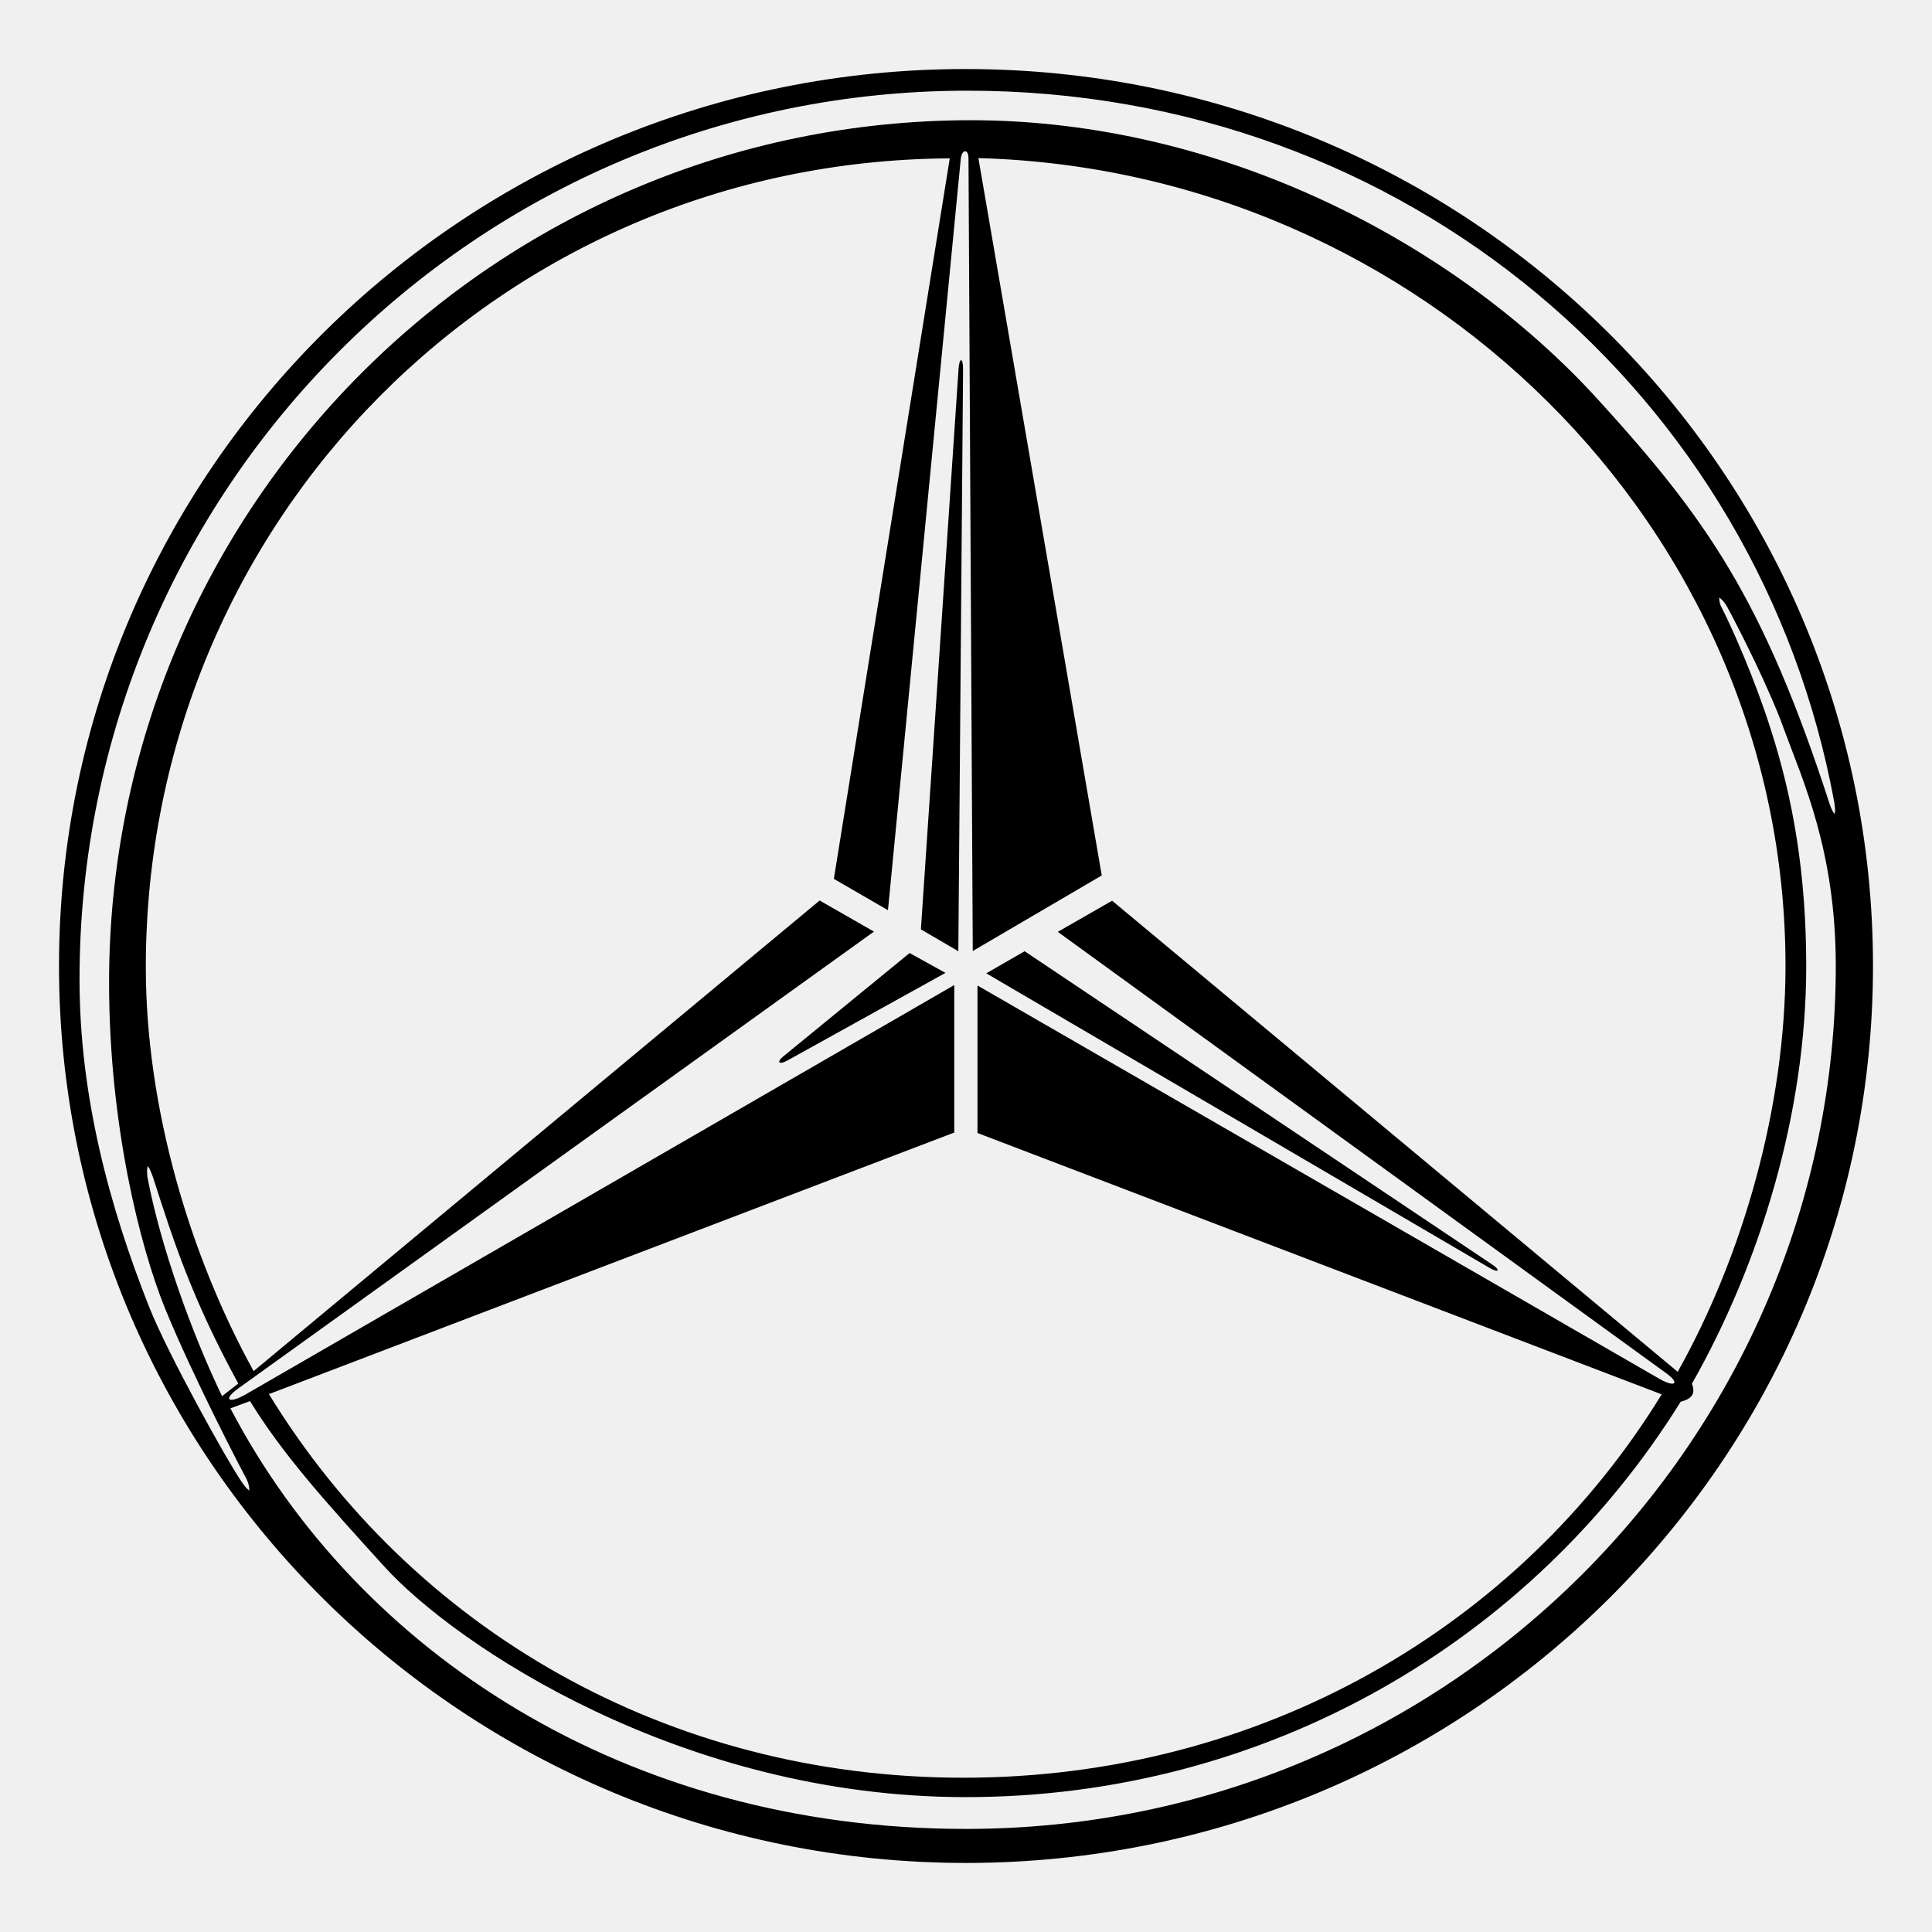
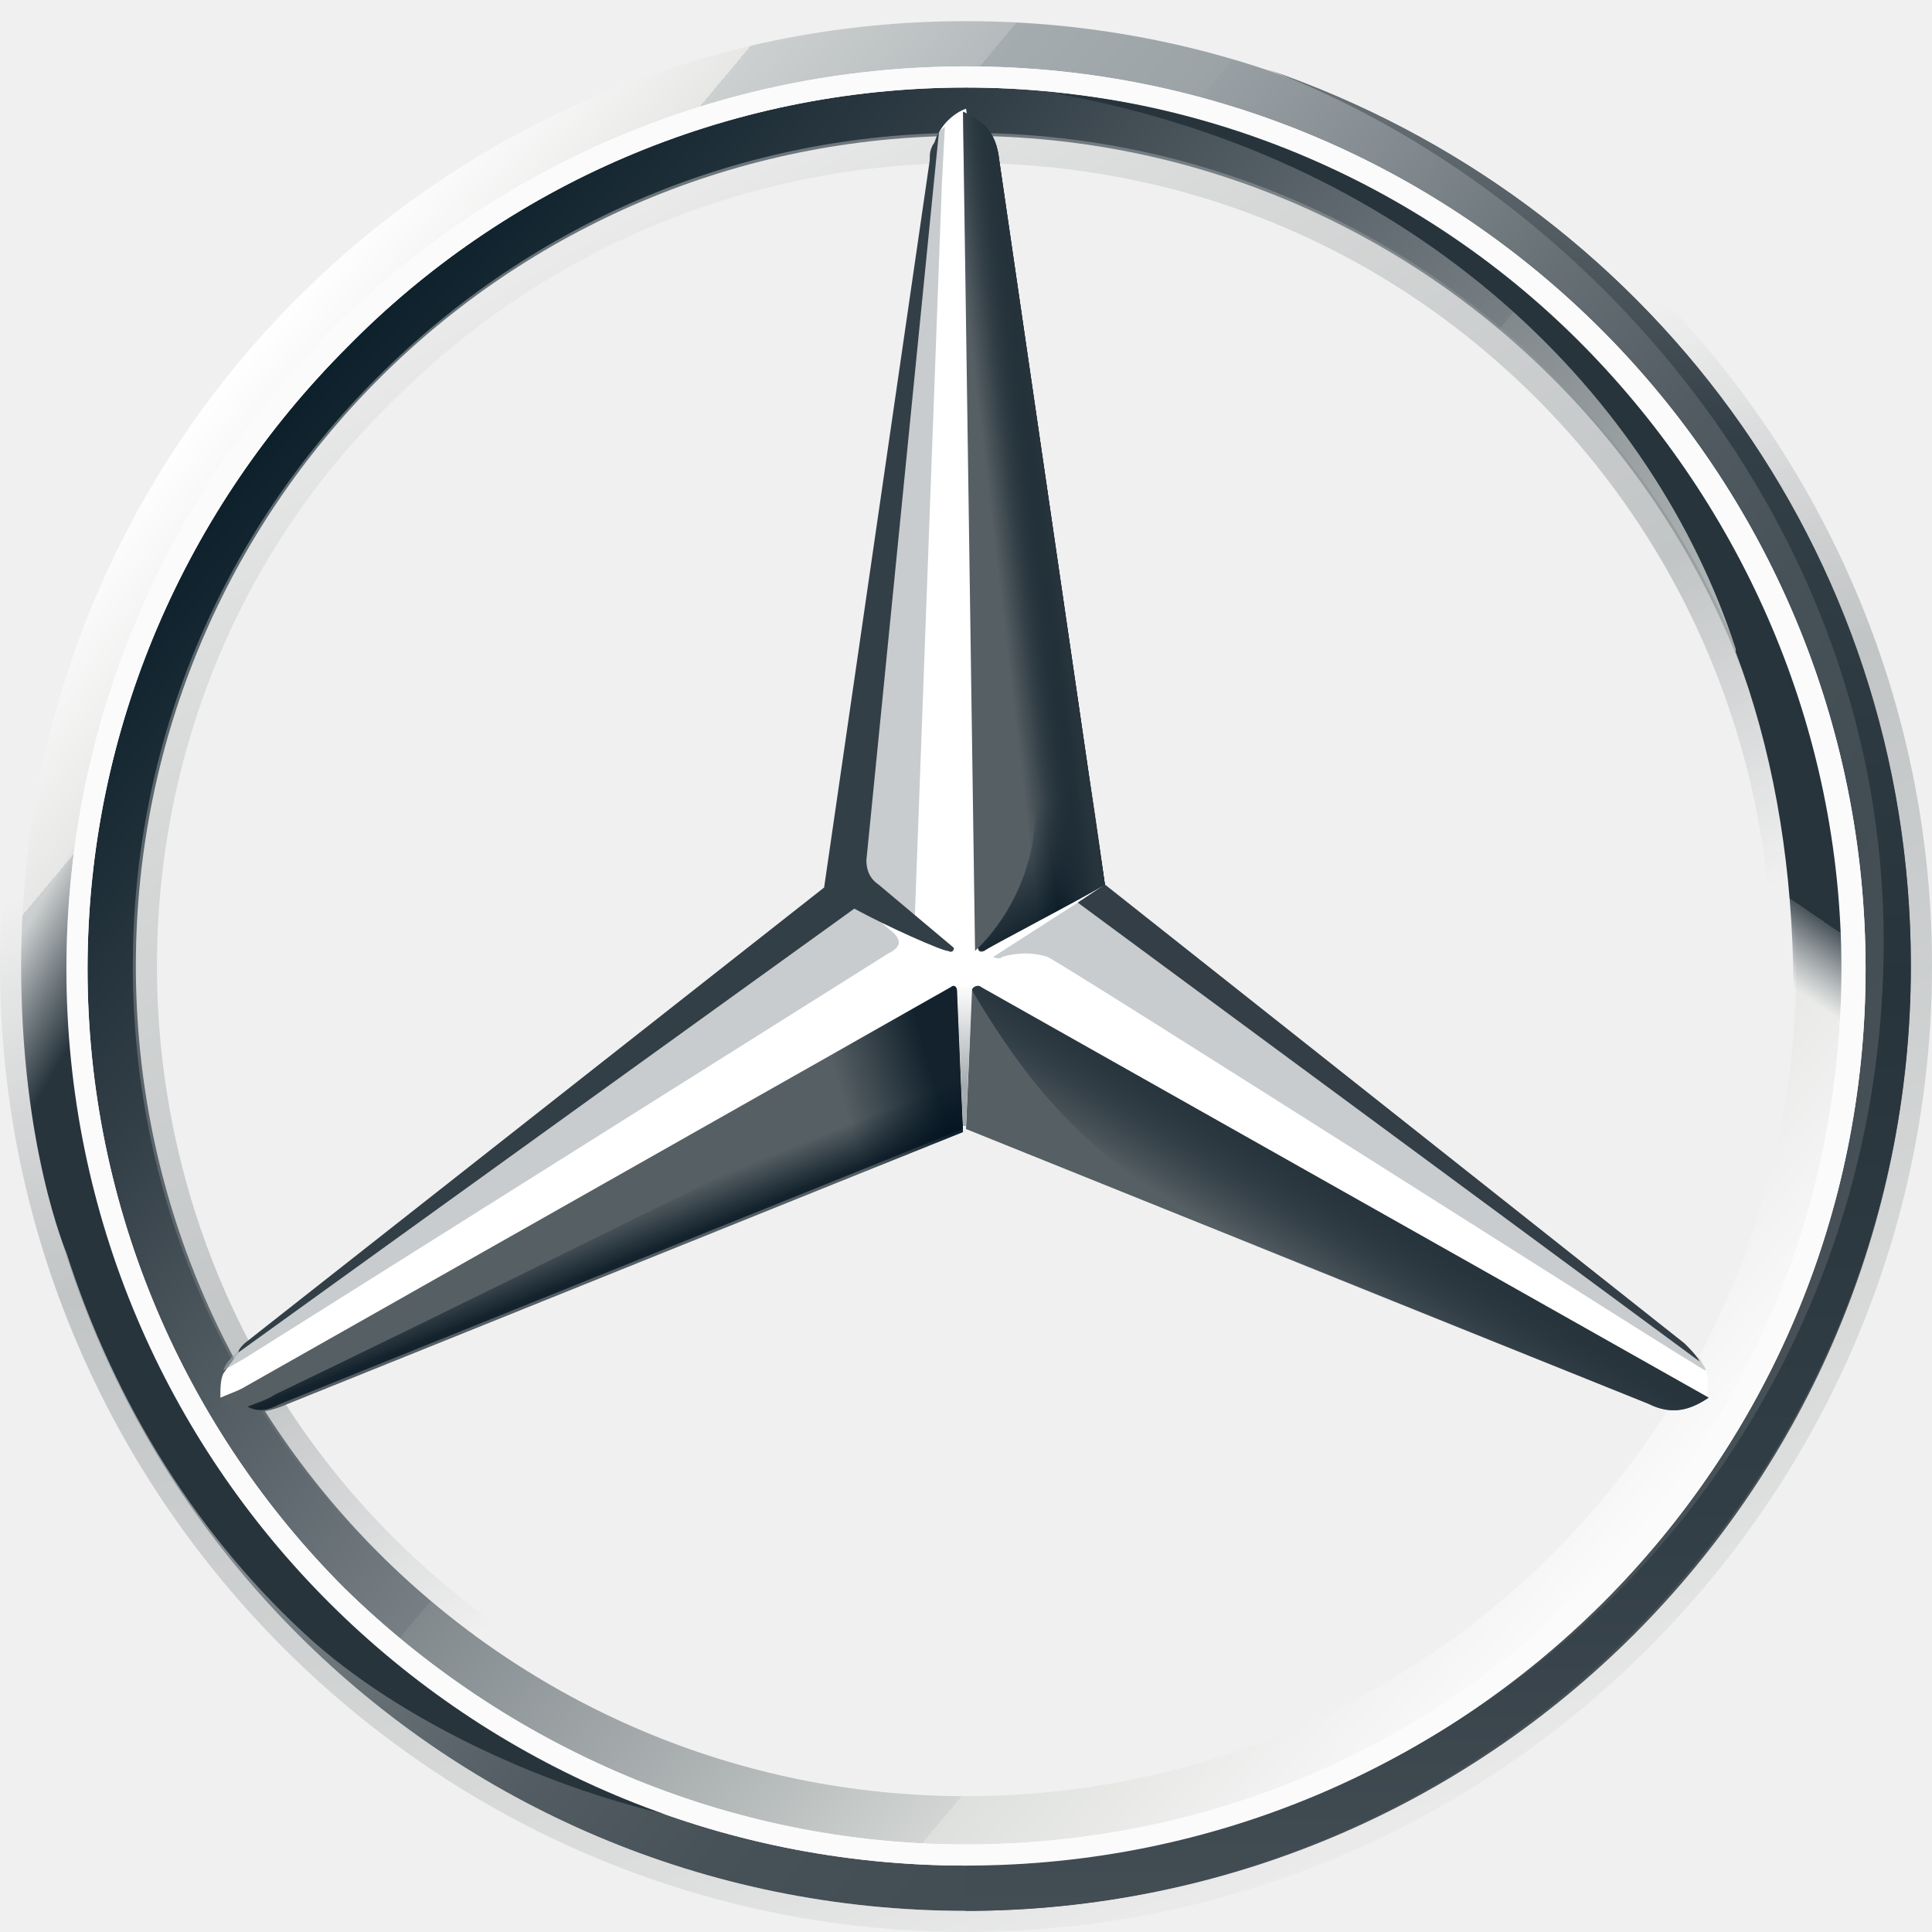
- <svg xmlns="http://www.w3.org/2000/svg" viewBox="0 0 192.756 192.756">
-   <g fill-rule="evenodd" clip-rule="evenodd">
-     <path d="M96.355 185.867c-49.97-.021-90.468-40.092-90.468-89.5 0-49.431 40.521-89.501 90.468-89.479 50.016 0 90.514 40.071 90.514 89.479 0 49.43-40.521 89.5-90.514 89.5zm-74.201-46.572l1.62-1.26c-4.68-8.572-6.479-14.287-8.527-20.631-.18-.473-.292-.789-.495-1.059-.135.359-.067.676-.045 1.08 1.305 6.93 4.455 15.661 7.447 21.87zm75.461-123.52l12.307 71.57-12.869 7.537-.427-79.084c0-.945-.63-.945-.765 0L88.593 90.81l-5.399-3.127 11.564-71.884c-44.818.269-80.209 36.245-80.209 80.703 0 14.039 4.41 28.799 10.754 40.295l56.473-46.955 5.421 3.104-63.401 45.561c-1.53 1.08-1.08 1.598.607.676l70.804-40.904v14.715l-68.375 26.098c14.309 23.377 39.688 38.271 69.297 38.271 29.542 0 55.348-14.916 69.657-38.248l-68.262-26.076V98.324l68.105 39.283c1.551.855 2.002.383.539-.652L105.535 92.97l5.422-3.105 56.428 47c6.48-11.564 10.754-26.346 10.754-40.498 0-43.896-36.493-79.399-80.524-80.592zm84.912 64.392c.156.428.291.788.494 1.035.135-.36.023-.675 0-1.08-7.447-40.678-42.725-71.074-86.486-71.074-48.98 0-88.601 39.711-88.601 88.668 0 11.564 2.948 22.59 6.953 32.691 1.845 4.656 7.739 15.277 9.179 17.369.315.449.45.674.81.945-.022-.428-.044-.631-.27-1.148-.248-.428-5.265-9.99-8.167-17.1-2.475-6.119-5.557-18.312-5.557-32.443 0-47.495 38.541-86.036 86.035-86.036 24.84.022 48.194 12.149 62.502 27.854 10.868 11.926 16.493 19.936 23.108 40.319zM24.943 139.789l-1.957.721c12.712 24.299 39.373 41.961 73.369 41.961 48.238.023 86.801-39.014 86.801-86.104 0-11.52-3.33-18.584-5.197-23.691-1.371-3.825-4.32-9.698-5.625-12.105-.27-.473-.449-.675-.809-.967.021.427.045.675.314 1.148 1.014 2.002 3.262 7.042 4.859 12.104 2.16 6.727 3.51 14.264 3.51 23.512 0 14.691-4.611 29.721-11.406 41.689.383.99.021 1.486-1.125 1.801-14.828 23.85-41.264 39.463-71.345 39.441-28.259 0-50.848-15.143-57.98-22.994-5.804-6.391-10.101-11.137-13.409-16.516zm66.935-47.067l3.735 2.182.473-58.07c0-1.17-.359-1.215-.45-.045l-3.758 55.933zm6.524 4.387l50.24 29.406c.9.518 1.08.203.227-.359l-46.641-31.252-3.826 2.205zm-7.649-2.025l-12.622 10.328c-.697.584-.382.854.45.383l15.749-8.73-3.577-1.981z" />
-   </g>
+ <svg xmlns="http://www.w3.org/2000/svg" width="800px" height="800px" viewBox="0 0 64 64" id="mb-stern_x5F_10">
+   <style>.st0{fill:url(#outer_1_)}.st1{fill:url(#SVGID_1_)}.st2{opacity:.4;fill:url(#SVGID_2_);enable-background:new}.st3{fill:#fff}.st4{opacity:.4;fill:url(#SVGID_3_);enable-background:new}.st5{fill:#565f64}.st6{fill:url(#SVGID_4_)}.st7{fill:#a4aaae;fill-opacity:.6}.st8{fill:#333e46}.st9{fill:url(#SVGID_5_)}.st10{fill:url(#SVGID_6_);fill-opacity:.8}.st11{opacity:.8;fill:url(#SVGID_7_);enable-background:new}.st12{fill:url(#SVGID_8_)}.st13{fill:url(#SVGID_9_)}.st14{fill:url(#SVGID_10_)}.st15{fill:url(#SVGID_11_)}.st16{fill:url(#SVGID_12_)}.st17{fill:url(#SVGID_13_)}.st18{fill:url(#SVGID_14_)}.st19{fill:#fbfbfb}.st20{fill:#333f47}</style>
+   <linearGradient id="outer_1_" gradientUnits="userSpaceOnUse" x1="7.998" y1="54.102" x2="56.002" y2="13.898" gradientTransform="matrix(1 0 0 -1 0 66)">
+     <stop offset="0" stop-color="#ffffff" />
+     <stop offset=".1" stop-color="#e7e8e6" />
+     <stop offset=".1" stop-color="#cdd0d0" />
+     <stop offset=".2" stop-color="#b5bbbd" />
+     <stop offset=".2" stop-color="#a5acaf" />
+     <stop offset=".3" stop-color="#9ba3a7" />
+     <stop offset=".3" stop-color="#98a0a4" />
+     <stop offset=".4" stop-color="#828a8f" />
+     <stop offset=".5" stop-color="#667075" />
+     <stop offset=".6" stop-color="#535c63" />
+     <stop offset=".7" stop-color="#475158" />
+     <stop offset=".8" stop-color="#434d54" />
+     <stop offset="1" stop-color="#475157" />
+   </linearGradient>
+   <path id="outer_24_" class="st0" d="M63.3 32c0 17.3-14 31.3-31.3 31.3S.7 49.3.7 32 14.7.7 32 .7s31.3 14 31.3 31.3zM32 2.6C15.7 2.6 2.6 15.7 2.6 32S15.8 61.4 32 61.4c16.3 0 29.4-13.2 29.4-29.4C61.4 15.7 48.3 2.6 32 2.6z" />
+   <linearGradient id="SVGID_1_" gradientUnits="userSpaceOnUse" x1="9.471" y1="52.941" x2="54.471" y2="15.141" gradientTransform="matrix(1 0 0 -1 0 66)">
+     <stop offset="0" stop-color="#0b1f2a" />
+     <stop offset=".2" stop-color="#333f47" />
+     <stop offset=".5" stop-color="#777f84" />
+     <stop offset=".5" stop-color="#81898d" />
+     <stop offset=".7" stop-color="#b3b8b8" />
+     <stop offset=".8" stop-color="#d2d5d3" />
+     <stop offset=".8" stop-color="#dee0dd" />
+     <stop offset="1" stop-color="#fbfbfb" />
+   </linearGradient>
+   <path class="st1" d="M32 2.6C15.7 2.6 2.6 15.7 2.6 32S15.8 61.4 32 61.4c16.3 0 29.4-13.2 29.4-29.4C61.4 15.7 48.3 2.6 32 2.6zm0 56.9C16.8 59.5 4.5 47.2 4.5 32S16.8 4.5 32 4.5 59.5 16.8 59.5 32 47.2 59.5 32 59.5z" />
+   <linearGradient id="SVGID_2_" gradientUnits="userSpaceOnUse" x1="1648.736" y1="-160.944" x2="1670.636" y2="-221.143" gradientTransform="matrix(-1 0 0 1 1691.673 223.007)">
+     <stop offset="0" stop-color="#e1e3e1" />
+     <stop offset=".1" stop-color="#c1c5c4" />
+     <stop offset=".3" stop-color="#9ba1a2" />
+     <stop offset=".5" stop-color="#7d8487" />
+     <stop offset=".7" stop-color="#687074" stop-opacity="0" />
+     <stop offset=".8" stop-color="#5b6469" stop-opacity="0" />
+     <stop offset="1" stop-color="#576065" stop-opacity="0" />
+   </linearGradient>
+   <path class="st2" d="M32 63.3c17.3 0 31.3-14 31.3-31.3S49.3.7 32 .7.7 14.7.7 32s14 31.3 31.3 31.3zM32 0c17.6 0 32 14.4 32 32S49.6 64 32 64 0 49.6 0 32 14.4 0 32 0z" />
+   <path class="st3" d="M2.2 32.1C2.2 15.7 15.5 2.2 32 2.2s29.8 13.4 29.8 29.9c0 16.4-13.3 29.7-29.8 29.7S2.2 48.5 2.2 32.1zm9.3-20.6c-5.3 5.3-8.6 12.6-8.6 20.6 0 8 3.3 15.3 8.5 20.5 5.3 5.2 12.6 8.5 20.6 8.5 8 0 15.3-3.2 20.5-8.5 5.3-5.2 8.5-12.5 8.5-20.5s-3.3-15.3-8.5-20.6C47.3 6.2 40 2.9 32 2.9s-15.3 3.3-20.5 8.6z" />
+   <linearGradient id="SVGID_3_" gradientUnits="userSpaceOnUse" x1="18.201" y1="57.899" x2="45.799" y2="10.101" gradientTransform="matrix(1 0 0 -1 0 66)">
+     <stop offset="0" stop-color="#e1e3e1" />
+     <stop offset=".1" stop-color="#c1c5c4" />
+     <stop offset=".3" stop-color="#9ba1a2" />
+     <stop offset=".5" stop-color="#7d8487" />
+     <stop offset=".7" stop-color="#687074" stop-opacity="0" />
+     <stop offset=".8" stop-color="#5b6469" stop-opacity="0" />
+     <stop offset="1" stop-color="#576065" stop-opacity="0" />
+   </linearGradient>
+   <path class="st4" d="M32 59.6c-7.4 0-14.3-2.9-19.5-8.1S4.4 39.4 4.4 32s2.9-14.3 8.1-19.5S24.6 4.4 32 4.4s14.3 2.9 19.5 8.1 8.1 12.1 8.1 19.5-2.9 14.3-8.1 19.5-12.1 8.1-19.5 8.1zm0-.8c7.1 0 13.9-2.8 18.9-7.8 5.1-5.1 7.8-11.8 7.8-18.9s-2.8-13.9-7.8-18.9C45.8 8.1 39.1 5.4 32 5.4s-13.9 2.8-18.9 7.8C8 18.1 5.2 24.9 5.2 32S8 45.9 13 50.9c5.1 5.1 11.9 7.9 19 7.9z" />
+   <path class="st3" d="M56.3 45c-.5-.4-19.8-15.7-19.8-15.7L32 3.6c-.3.1-.7.4-.9.8l-3.2 25L8 44.7s-.4.5-.6.8c-.1.2-.1.5-.1.8l24.6-10.1 24.6 10.1c.2-.5 0-1-.2-1.3z" />
+   <path class="st5" d="M32.2 32.8l-.2 4.6 22.6 9.1c.8.4 1.4.2 2-.2L32.5 32.7c-.1-.1-.3 0-.3.1z" />
+   <linearGradient id="SVGID_4_" gradientUnits="userSpaceOnUse" x1="44.488" y1="26.607" x2="42.788" y2="23.807" gradientTransform="matrix(1 0 0 -1 0 66)">
+     <stop offset="0" stop-color="#27343c" />
+     <stop offset="1" stop-color="#00111e" stop-opacity="0" />
+   </linearGradient>
+   <path class="st6" d="M32.2 32.8s1.3 2.3 2.8 3.9c2.1 2.3 4.9 3.9 4.9 3.9l14.7 5.9c.8.4 1.4.2 2-.2L32.5 32.7c-.1-.1-.3 0-.3.1z" />
+   <path class="st7" d="M56.5 45.4c0-.1-.1-.2-.2-.4L35.7 29.9l-2.8 1.8s.2.1.3 0c.3-.1.9-.2 1.5 0 .5.2 21.8 13.8 21.8 13.7 0 .1 0 .1 0 0z" />
+   <path class="st8" d="M55.8 44.5L36.6 29.3l-.9.6 20.6 15.2c-.1-.2-.3-.4-.5-.6z" />
+   <path class="st5" d="M32.5 31.3l-.1.1s0 .2.2.1c.1-.1 3-1.6 4-2.2l-3.5-24c-.1-.9-.5-1.3-1.2-1.6l.4 27.8.2-.2z" />
+   <path class="st7" d="M30.8 5.3v1.3l-2.2 22.1c0 .3.1.6.4.8l1.3 1 .9-24.4.1-1.9c-.3.2-.4.6-.5 1.1zM29.6 30.9l-1.2-1L8.1 44.6s-.6.4-.7.8l.7-.4 21.3-13.4c.4-.2.5-.4.2-.7z" />
+   <path class="st5" d="M31.7 32.8c0-.1-.1-.2-.2-.1L7.3 46.4c.6.4 1.2.5 2 .2l22.6-9.1-.2-4.7z" />
+   <linearGradient id="SVGID_5_" gradientUnits="userSpaceOnUse" x1="39.58" y1="36.888" x2="36.78" y2="41.388" gradientTransform="matrix(1 0 0 -1 0 66)">
+     <stop offset=".1" stop-color="#02131f" />
+     <stop offset=".9" stop-color="#02131f" stop-opacity="0" />
+   </linearGradient>
+   <path class="st9" d="M32.4 31.4l.1-.1-.1.1s0 .1.1.1h.1c.1-.1 3-1.6 4-2.2l-.4-2.9-3.1-21.1c0-.4-.1-.7-.3-.9 0 0 1.5 20.2 1.5 22.4 0 2.9-1.9 4.6-1.9 4.6z" />
+   <linearGradient id="SVGID_6_" gradientUnits="userSpaceOnUse" x1="31.982" y1="29.664" x2="27.782" y2="28.464" gradientTransform="matrix(1 0 0 -1 0 66)">
+     <stop offset=".2" stop-color="#02131f" />
+     <stop offset=".9" stop-color="#02131f" stop-opacity="0" />
+   </linearGradient>
+   <path class="st10" d="M31.7 32.8c0-.1-.1-.2-.2-.1L7.3 46.4c.6.4 1.2.5 2 .2l22.6-9.1-.2-4.7z" />
+   <linearGradient id="SVGID_7_" gradientUnits="userSpaceOnUse" x1="20.791" y1="24.096" x2="20.191" y2="25.596" gradientTransform="matrix(1 0 0 -1 0 66)">
+     <stop offset="0" stop-color="#02131f" />
+     <stop offset=".1" stop-color="#02131f" />
+     <stop offset="1" stop-color="#02131f" stop-opacity="0" />
+   </linearGradient>
+   <path class="st11" d="M9.3 46.5l22.6-9.1-.2-4.4c-.4 1.2-1.1 2.5-3 3.5-1.4.8-14.8 7.4-19.6 9.7-.3.2-.7.3-.9.4.4.2.7.1 1.1-.1z" />
+   <linearGradient id="SVGID_8_" gradientUnits="userSpaceOnUse" x1="35.602" y1="48.786" x2="32.202" y2="48.386" gradientTransform="matrix(1 0 0 -1 0 66)">
+     <stop offset=".3" stop-color="#02131f" />
+     <stop offset=".3" stop-color="#02131f" />
+     <stop offset=".8" stop-color="#02131f" stop-opacity="0" />
+   </linearGradient>
+   <path class="st12" d="M32.5 31.3l-.1.1s0 .2.2.1c.1-.1 3-1.6 4-2.2l-3.5-24c-.1-.9-.5-1.3-1.2-1.6l.4 27.8.2-.2z" />
+   <linearGradient id="SVGID_9_" gradientUnits="userSpaceOnUse" x1="35.708" y1="48.843" x2="33.407" y2="48.543" gradientTransform="matrix(1 0 0 -1 0 66)">
+     <stop offset=".4" stop-color="#27343c" />
+     <stop offset="1" stop-color="#3b474e" stop-opacity="0" />
+   </linearGradient>
+   <path class="st13" d="M32.5 31.3l-.1.1s0 .2.2.1c.1-.1 3-1.6 4-2.2l-3.5-24c-.1-.9-.5-1.3-1.2-1.6l.4 27.8.2-.2z" />
+   <linearGradient id="SVGID_10_" gradientUnits="userSpaceOnUse" x1="-.36" y1="33.169" x2="27.54" y2="17.069" gradientTransform="matrix(1 0 0 -1 0 66)">
+     <stop offset="0" stop-color="#24303a" stop-opacity="0" />
+     <stop offset="0" stop-color="#25323b" stop-opacity="0" />
+     <stop offset=".1" stop-color="#27343c" />
+   </linearGradient>
+   <path class="st14" d="M5.1 44.4C4.4 42.8.4 35 4.8 20H3.1c-.9 3-1.6 4.8-2 7.5 0 0-.2 1-.3 2.1S.7 31.3.7 32c0 6 1.5 9.5 1.5 9.5 1.6 5 4.4 9.5 8.2 12.9 3.3 2.9 8.4 5.1 12.6 5.9-.7-.1-12.7-5.2-17.9-15.9z" />
+   <linearGradient id="SVGID_11_" gradientUnits="userSpaceOnUse" x1="31.95" y1="28.6" x2="31.95" y2="33.4" gradientTransform="matrix(1 0 0 -1 0 66)">
+     <stop offset=".3" stop-color="#a5abaf" />
+     <stop offset="1" stop-color="#a5abaf" stop-opacity="0" />
+   </linearGradient>
+   <path class="st15" d="M32.4 32.6h-.9c.1 0 .2 0 .2.1l.2 4.6h.1l.2-4.6c0-.1.1-.2.2-.1z" />
+   <linearGradient id="SVGID_12_" gradientUnits="userSpaceOnUse" x1="47.65" y1="63.7" x2="47.65" y2="2.7" gradientTransform="matrix(1 0 0 -1 0 66)">
+     <stop offset="0" stop-color="#dee0dd" />
+     <stop offset="0" stop-color="#c5c9c7" />
+     <stop offset="0" stop-color="#9ea4a5" />
+     <stop offset="0" stop-color="#82898c" />
+     <stop offset="0" stop-color="#71797d" />
+     <stop offset="0" stop-color="#6b7378" />
+     <stop offset=".2" stop-color="#333f47" />
+     <stop offset=".5" stop-color="#27343c" />
+     <stop offset=".8" stop-color="#333f47" />
+     <stop offset="1" stop-color="#434d54" />
+   </linearGradient>
+   <path class="st16" d="M42 2.3c10.5 4 20.4 15 20.4 28.9C62.4 48 49 61.7 32 61.7v1.6c17 0 31.3-14 31.3-31.3 0-13.8-8.8-25.4-21.3-29.7z" />
+   <linearGradient id="SVGID_13_" gradientUnits="userSpaceOnUse" x1="32" y1="65.3" x2="32.3" y2="65.3" gradientTransform="matrix(1 0 0 -1 0 66)">
+     <stop offset="0" stop-color="#dee0dd" />
+     <stop offset="0" stop-color="#c5c9c7" />
+     <stop offset="0" stop-color="#9ea4a5" />
+     <stop offset="0" stop-color="#82898c" />
+     <stop offset="0" stop-color="#71797d" />
+     <stop offset="0" stop-color="#6b7378" />
+     <stop offset=".2" stop-color="#333f47" />
+     <stop offset=".5" stop-color="#27343c" />
+     <stop offset=".8" stop-color="#333f47" />
+     <stop offset="1" stop-color="#434d54" />
+   </linearGradient>
+   <path class="st17" d="M32.3.7H32h.3z" />
+   <linearGradient id="SVGID_14_" gradientUnits="userSpaceOnUse" x1="57.289" y1="57.907" x2="43.789" y2="38.107" gradientTransform="matrix(1 0 0 -1 0 66)">
+     <stop offset=".7" stop-color="#27343c" />
+     <stop offset=".7" stop-color="#2b373f" />
+     <stop offset=".7" stop-color="#36424a" />
+     <stop offset=".7" stop-color="#49545b" />
+     <stop offset=".8" stop-color="#646d73" stop-opacity="0" />
+     <stop offset=".8" stop-color="#868d92" stop-opacity="0" />
+     <stop offset=".8" stop-color="#b0b5b8" stop-opacity="0" />
+     <stop offset=".8" stop-color="#e1e3e4" stop-opacity="0" />
+     <stop offset=".8" stop-color="#ffffff" stop-opacity="0" />
+   </linearGradient>
+   <path class="st18" d="M58.8 20.2C51.8 4.1 36 3.2 35.1 3.1H35c12.1 2.2 19.8 10.1 22.5 18.4v.1c1.2 3.2 1.8 6.6 1.9 10.3.1 3.5-.7 7.4-2.2 11-.1.5-.2 1.1-.3 1.1h1.6c4.8-9 2.7-18.1.3-23.8z" />
+   <path class="st19" d="M2.2 32.1C2.2 15.7 15.5 2.2 32 2.2s29.8 13.4 29.8 29.9c0 16.4-13.3 29.7-29.8 29.7S2.2 48.5 2.2 32.1zm9.3-20.6c-5.3 5.3-8.6 12.6-8.6 20.6 0 8 3.3 15.3 8.5 20.5 5.3 5.2 12.6 8.5 20.6 8.5 8 0 15.3-3.2 20.5-8.5 5.3-5.2 8.5-12.5 8.5-20.5s-3.3-15.3-8.5-20.6C47.3 6.2 40 2.9 32 2.9s-15.3 3.3-20.5 8.6z" />
+   <path class="st20" d="M7.9 44.8l20.4-14.7c1.1.6 2.9 1.4 3.1 1.4.2.1.2-.1.2-.1l-2.5-2.1c-.3-.2-.4-.5-.4-.8l2.4-24.1c-.1.1-.1.3-.2.4-.1.2-.1.3-.1.5l-3.5 24.1L8.1 44.5c-.1.1-.2.2-.2.3z" />
</svg>
